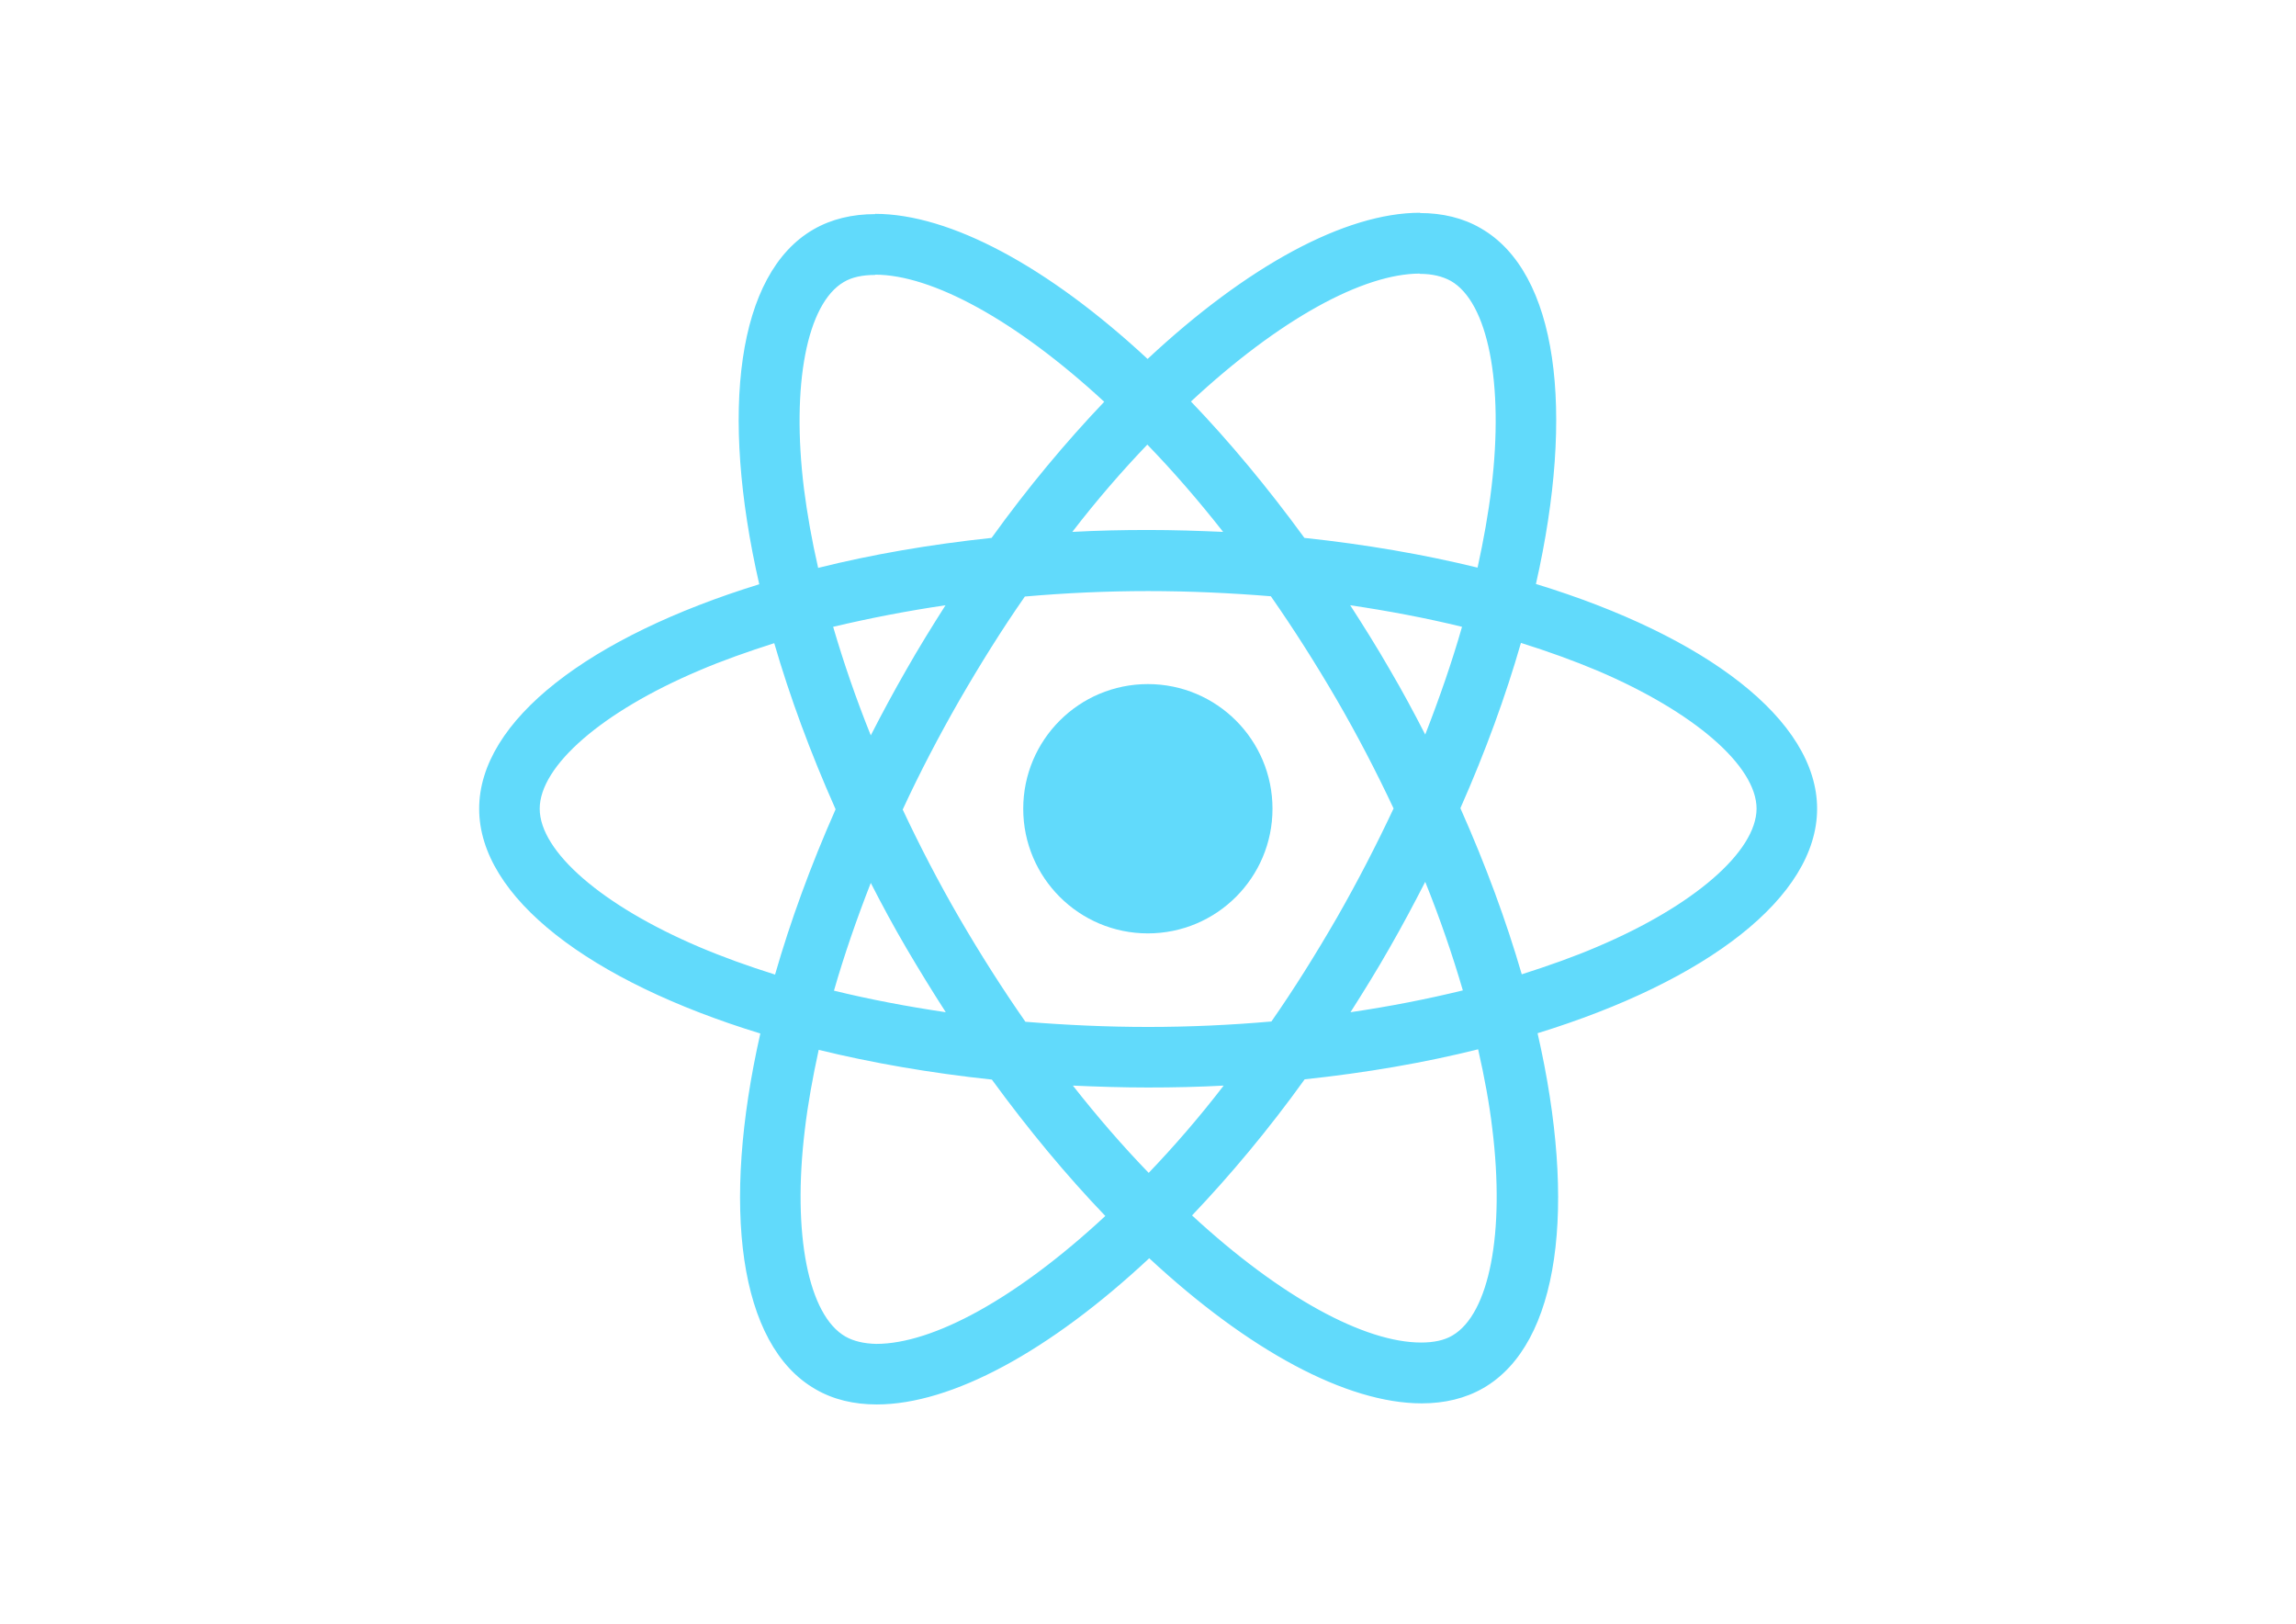
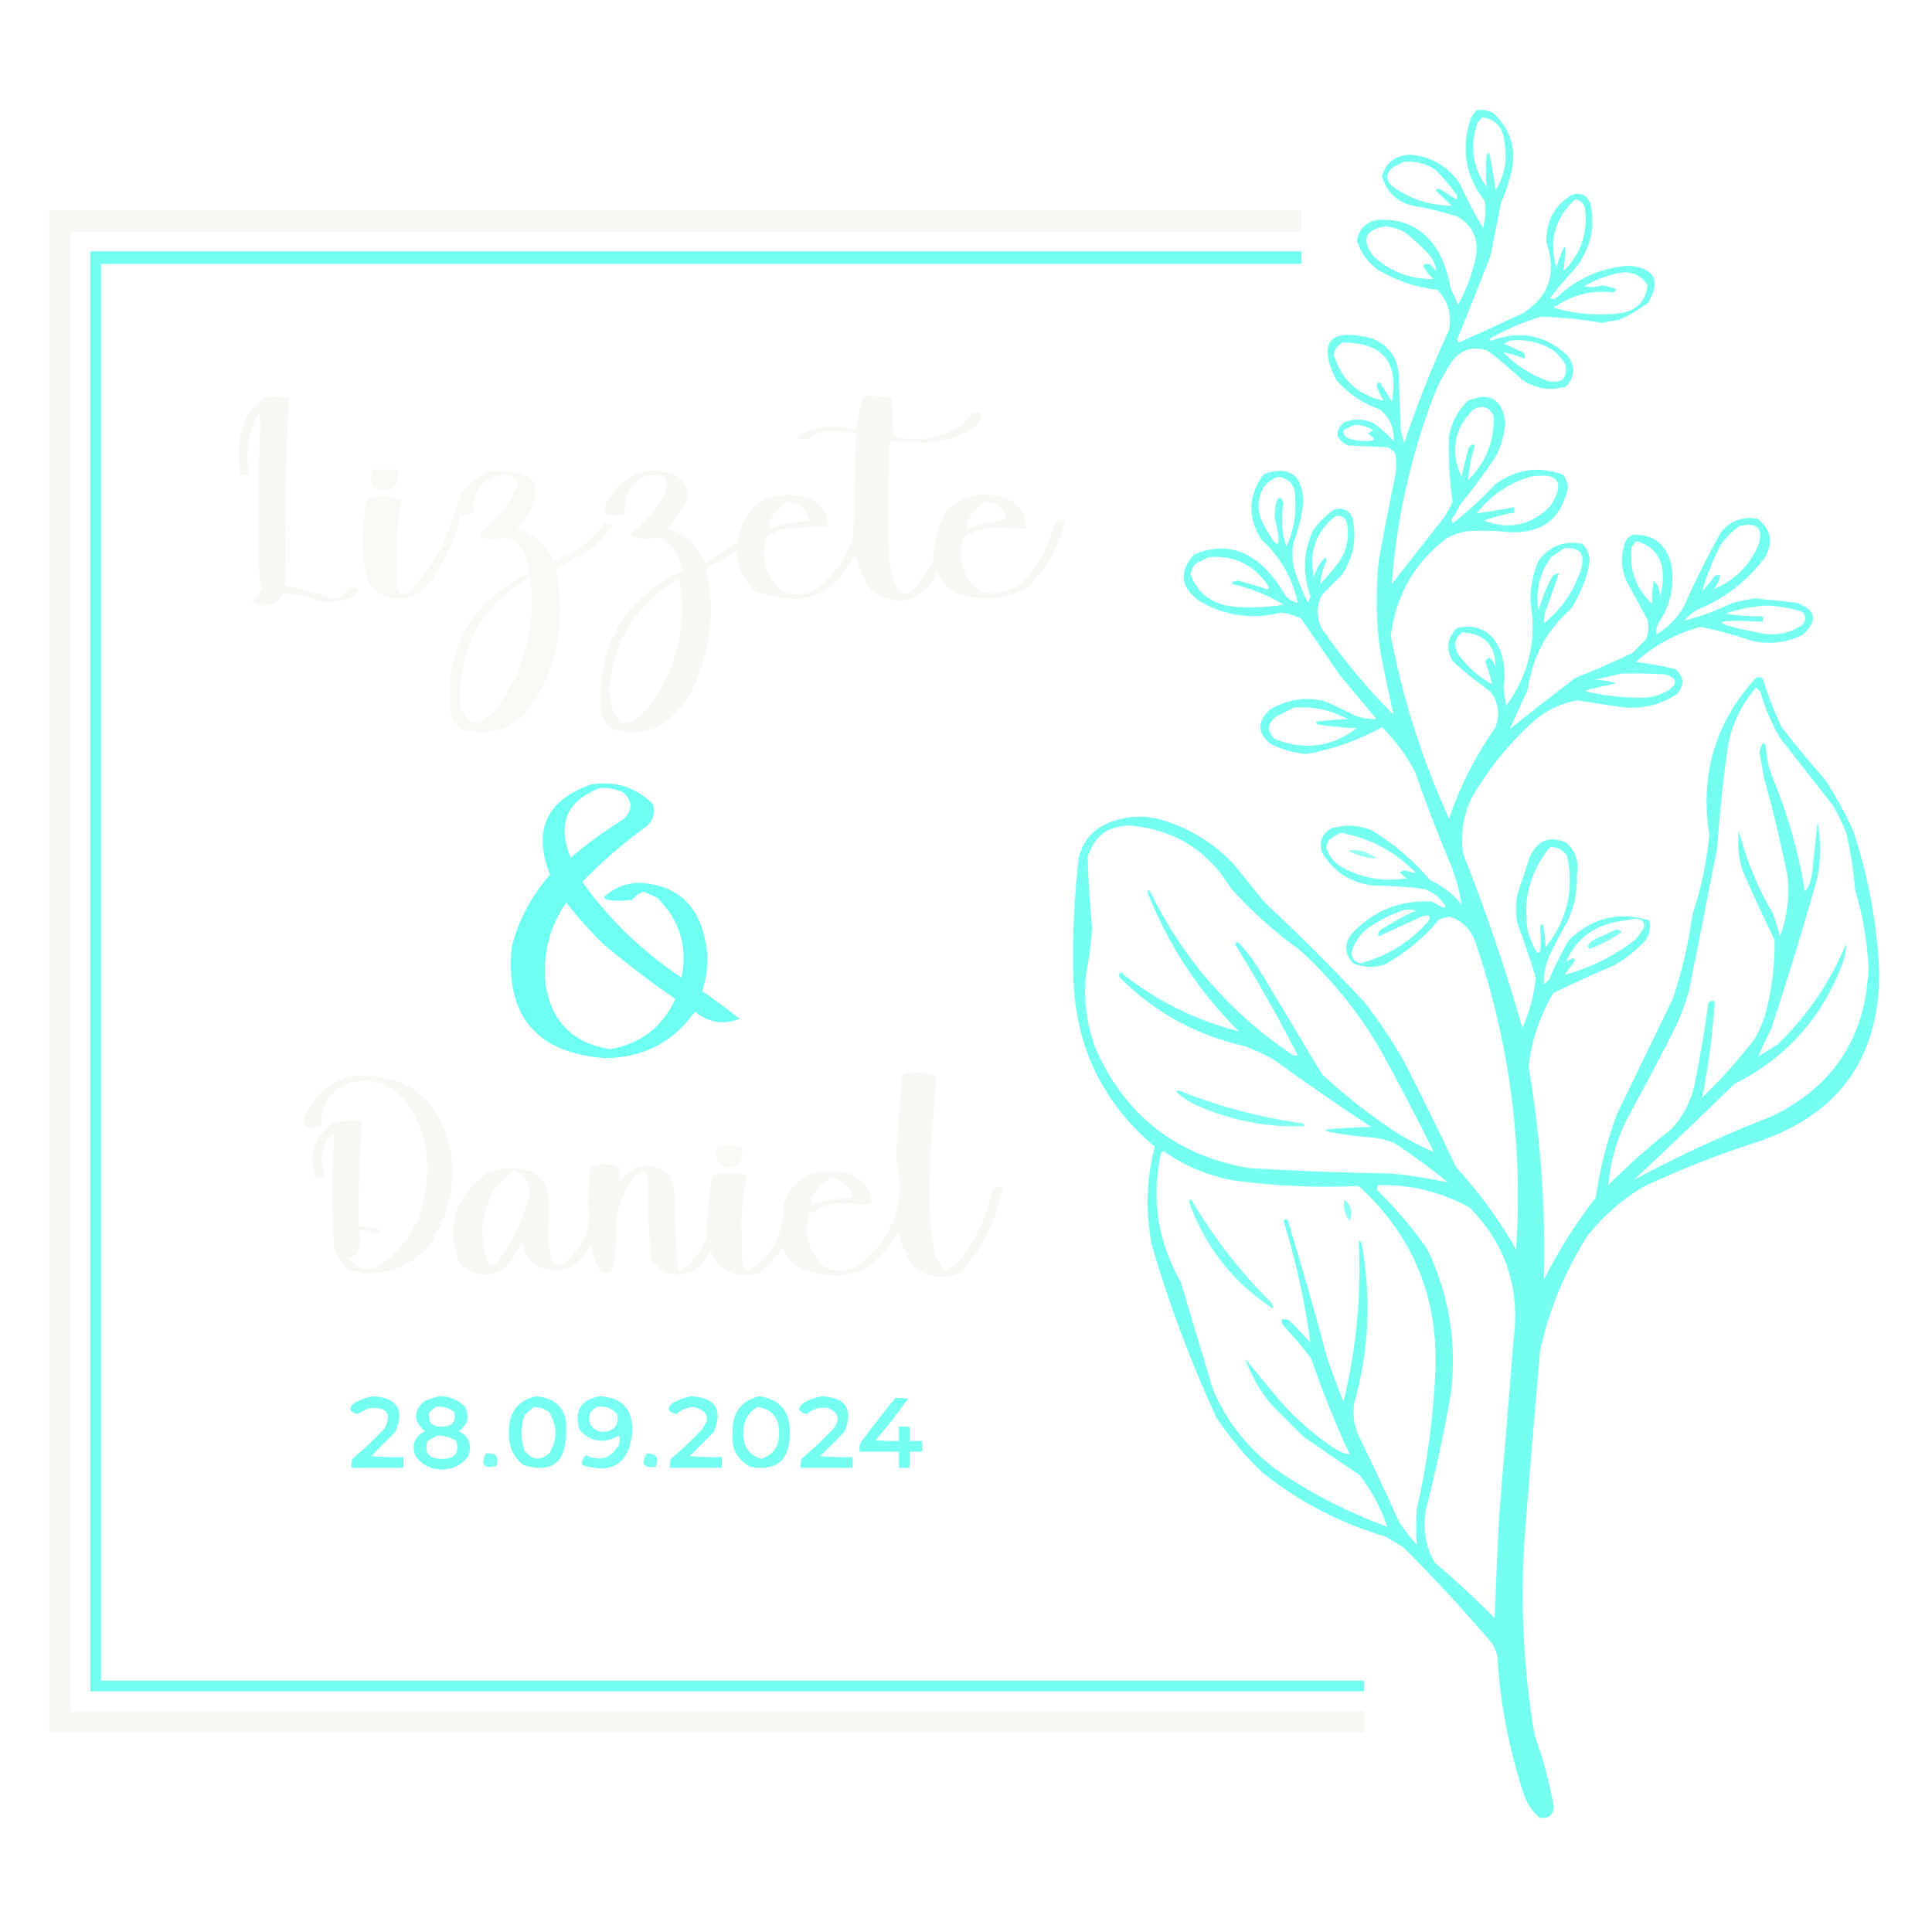
- <svg xmlns="http://www.w3.org/2000/svg" viewBox="0 0 841.9 595.3">
-   <g fill="#61DAFB">
-     <path d="M666.3 296.5c0-32.5-40.7-63.3-103.1-82.4 14.4-63.6 8-114.2-20.2-130.4-6.5-3.8-14.1-5.6-22.4-5.6v22.3c4.6 0 8.3.9 11.4 2.6 13.6 7.8 19.5 37.5 14.9 75.7-1.1 9.4-2.9 19.3-5.1 29.4-19.6-4.8-41-8.5-63.5-10.9-13.5-18.5-27.5-35.3-41.6-50 32.6-30.3 63.2-46.9 84-46.9V78c-27.5 0-63.5 19.6-99.9 53.6-36.4-33.8-72.4-53.2-99.9-53.2v22.3c20.7 0 51.4 16.5 84 46.6-14 14.7-28 31.4-41.3 49.9-22.6 2.4-44 6.1-63.6 11-2.3-10-4-19.7-5.2-29-4.7-38.2 1.1-67.9 14.6-75.8 3-1.8 6.9-2.6 11.5-2.6V78.5c-8.4 0-16 1.8-22.6 5.6-28.1 16.2-34.4 66.7-19.9 130.1-62.2 19.2-102.7 49.9-102.7 82.3 0 32.5 40.7 63.3 103.1 82.4-14.4 63.6-8 114.2 20.2 130.4 6.5 3.8 14.1 5.6 22.5 5.6 27.5 0 63.5-19.6 99.9-53.6 36.4 33.8 72.4 53.2 99.9 53.2 8.4 0 16-1.8 22.6-5.6 28.1-16.2 34.4-66.7 19.9-130.1 62-19.1 102.5-49.9 102.5-82.3zm-130.2-66.7c-3.7 12.9-8.3 26.2-13.5 39.5-4.1-8-8.4-16-13.1-24-4.6-8-9.5-15.8-14.4-23.4 14.2 2.1 27.9 4.7 41 7.9zm-45.8 106.5c-7.8 13.5-15.8 26.3-24.1 38.2-14.9 1.3-30 2-45.2 2-15.1 0-30.2-.7-45-1.9-8.3-11.9-16.4-24.6-24.2-38-7.6-13.1-14.5-26.4-20.8-39.8 6.2-13.4 13.2-26.8 20.7-39.9 7.8-13.5 15.8-26.3 24.1-38.2 14.9-1.3 30-2 45.2-2 15.1 0 30.2.7 45 1.9 8.3 11.9 16.4 24.6 24.2 38 7.6 13.1 14.5 26.4 20.8 39.8-6.3 13.4-13.2 26.8-20.7 39.9zm32.3-13c5.4 13.4 10 26.8 13.8 39.8-13.1 3.2-26.9 5.9-41.2 8 4.9-7.7 9.8-15.6 14.4-23.7 4.6-8 8.9-16.1 13-24.1zM421.2 430c-9.3-9.6-18.6-20.3-27.8-32 9 .4 18.2.7 27.5.7 9.4 0 18.7-.2 27.8-.7-9 11.7-18.3 22.4-27.5 32zm-74.4-58.9c-14.2-2.1-27.9-4.7-41-7.9 3.7-12.9 8.3-26.2 13.5-39.5 4.1 8 8.4 16 13.1 24 4.7 8 9.5 15.8 14.4 23.4zM420.7 163c9.3 9.6 18.6 20.3 27.8 32-9-.4-18.2-.7-27.5-.7-9.4 0-18.7.2-27.8.7 9-11.7 18.3-22.4 27.5-32zm-74 58.9c-4.9 7.7-9.8 15.6-14.4 23.7-4.6 8-8.9 16-13 24-5.4-13.4-10-26.8-13.8-39.8 13.1-3.1 26.9-5.8 41.2-7.9zm-90.5 125.2c-35.4-15.1-58.3-34.9-58.3-50.6 0-15.7 22.9-35.6 58.3-50.6 8.6-3.7 18-7 27.7-10.1 5.7 19.6 13.2 40 22.5 60.9-9.2 20.8-16.6 41.1-22.2 60.6-9.9-3.1-19.3-6.5-28-10.2zM310 490c-13.6-7.8-19.5-37.5-14.9-75.7 1.1-9.4 2.9-19.3 5.1-29.4 19.6 4.8 41 8.5 63.5 10.9 13.5 18.5 27.5 35.3 41.6 50-32.6 30.3-63.2 46.9-84 46.9-4.5-.1-8.3-1-11.3-2.7zm237.2-76.2c4.7 38.2-1.1 67.9-14.6 75.8-3 1.8-6.9 2.6-11.5 2.6-20.7 0-51.4-16.5-84-46.6 14-14.7 28-31.4 41.3-49.9 22.6-2.4 44-6.1 63.6-11 2.3 10.1 4.1 19.8 5.2 29.1zm38.5-66.7c-8.6 3.7-18 7-27.7 10.1-5.7-19.6-13.2-40-22.5-60.9 9.2-20.8 16.6-41.1 22.2-60.6 9.9 3.1 19.3 6.5 28.1 10.2 35.4 15.1 58.3 34.9 58.3 50.6-.1 15.7-23 35.6-58.4 50.6zM320.8 78.4z" />
-     <circle cx="420.9" cy="296.5" r="45.7" />
-     <path d="M520.5 78.1z" />
-   </g>
+ <svg xmlns="http://www.w3.org/2000/svg" width="1080" height="1080" style="shape-rendering:geometricPrecision;text-rendering:geometricPrecision;image-rendering:optimizeQuality;fill-rule:evenodd;clip-rule:evenodd">
+   <path fill="#66fff0" d="M825.5 61.5c3.149-.289 6.149.211 9 1.5 9.69 8.738 13.19 19.571 10.5 32.5a99.825 99.825 0 0 1-6 18 943.653 943.653 0 0 1-6 30 2794.185 2794.185 0 0 1-18.5 46.5l1 1.5a2473.336 2473.336 0 0 0 36-16.5c14.458-9.458 18.791-22.458 13-39-.562-11.88 4.104-20.88 14-27 4.928-1.643 8.428-.143 10.5 4.5 2.903 13.249.237 25.249-8 36a349.628 349.628 0 0 0-14.5 17c1.29.908 2.623.741 4-.5 11.25-10.455 24.583-16.288 40-17.5 14.439 1.384 18.106 8.218 11 20.5a72.56 72.56 0 0 1-17 10 42.36 42.36 0 0 0-8.5 1.5 282.034 282.034 0 0 0-34.5-3.5 139.54 139.54 0 0 0-29 12.5l1 1c15.894-6.052 30.061-3.385 42.5 8 4.758 6.009 4.591 11.843-.5 17.5-8.938 2.779-17.271 1.446-25-4a216.061 216.061 0 0 0-19-16c-7.75-2.604-14.25-.771-19.5 5.5a104.921 104.921 0 0 0-11 21c-12.655 33.614-20.322 68.28-23 104l29-37a59.043 59.043 0 0 0 5-9 195.426 195.426 0 0 1-2-37c1.544-7.59 5.044-14.09 10.5-19.5 12.444-5.109 19.444-.942 21 12.5a48.06 48.06 0 0 1-5.5 19 394.142 394.142 0 0 1-20 27 36.16 36.16 0 0 1-4 7c-.667 1-.667 2 0 3a178.562 178.562 0 0 0 23.5-21.5c11.949-8.874 24.782-10.707 38.5-5.5a15.505 15.505 0 0 1 2.5 7c-3.672 17.494-14.506 25.827-32.5 25a132.224 132.224 0 0 0-24.5-.5 36.314 36.314 0 0 0-11 4c-17.984 13.8-28.317 31.966-31 54.5 6.722 35.332 17.555 69.332 32.5 102 6.286-18.238 14.952-35.238 26-51 2.674-7.294 1.674-13.961-3-20a202.003 202.003 0 0 1-21-17c-3.889-6.91-3.055-13.076 2.5-18.5 11.849-2.488 20.015 2.012 24.5 13.5 2.1 6.415 2.6 12.915 1.5 19.5.337 3.523.837 7.023 1.5 10.5 12.671-17.354 17.171-36.688 13.5-58-.102-7.99 1.398-15.656 4.5-23 6.179-8.282 14.346-11.449 24.5-9.5 3.759 3.743 4.926 8.243 3.5 13.5-1.985 8.302-5.319 15.969-10 23-13.494 11.984-21.494 26.984-24 45a7918.949 7918.949 0 0 0-10 22 2365.996 2365.996 0 0 1 36.5-28.5 481.17 481.17 0 0 0 32-14l7.5-7.5c1.504-3.539 1.837-7.205 1-11a5396.98 5396.98 0 0 0-12-22c-2.767-6.559-3.1-13.225-1-20 .685-2.557 2.185-4.391 4.5-5.5 11.168-.645 18.335 4.521 21.5 15.5 2.419 12.238.085 23.571-7 34-.991 1.947-1.325 3.947-1 6 6.333-3.667 11.333-8.667 15-15a563.475 563.475 0 0 1 21-42c5.378-6.46 12.212-8.96 20.5-7.5 7.905 6.268 9.071 13.768 3.5 22.5-9.895 12.891-22.395 22.391-37.5 28.5a29.964 29.964 0 0 0-7 6c9.217-2.429 18.217-5.762 27-10a228.258 228.258 0 0 1 12-2.5 584.805 584.805 0 0 1 24 2.5c10.87 4.04 11.87 10.04 3 18-9.294 4.496-18.961 5.496-29 3a189.703 189.703 0 0 0-28-7.5c-13.566 3.616-25.566 10.116-36 19.5a226.74 226.74 0 0 1 22 4c4.946 4.3 5.279 8.967 1 14-10.051 6.511-21.051 8.844-33 7a1583.093 1583.093 0 0 1-22.5-3.5c-9.23 1.562-17.397 5.396-24.5 11.5-13.773 12.428-25.273 26.595-34.5 42.5-5.124 10.205-6.79 20.872-5 32a1037.69 1037.69 0 0 1 33 97 89.08 89.08 0 0 0 7.5-28 564.627 564.627 0 0 0-10.5-31c-.667-5-.667-10 0-15l7-21c4.169-9.677 11.002-12.51 20.5-8.5 5.389 4.789 7.389 10.789 6 18 .342 9.288-1.491 18.122-5.5 26.5a256.871 256.871 0 0 0-10 19c-2.084 5.176-3.084 10.509-3 16l3-3a169.367 169.367 0 0 1 11-22c13.049-12.514 28.049-16.18 45-11 .912 3.952.245 7.619-2 11-5.351 5.919-11.517 10.753-18.5 14.5a739.888 739.888 0 0 0-33 15c-7.636 12.573-12.303 26.24-14 41 6.729 39.603 9.562 79.436 8.5 119.5a273.134 273.134 0 0 1 29-46 221.15 221.15 0 0 1 12-47l31-64a247.917 247.917 0 0 0 11-47 198.719 198.719 0 0 0 9.5-45c-5.361-33.411 3.306-62.578 26-87.5 1.444-.781 2.777-.614 4 .5a189.453 189.453 0 0 0 10.5 27 493.632 493.632 0 0 0 24 29 204.346 204.346 0 0 1 16 29c8.37 25.347 13.2 51.347 14.5 78 .44 48.024-21.89 79.858-67 95.5a532.396 532.396 0 0 0-64 25c-12.713 7.381-23.546 16.881-32.5 28.5-12.257 19.514-20.923 40.514-26 63a8245.63 8245.63 0 0 0-9 109c-2.141 35.918-.141 71.585 6 107a234.093 234.093 0 0 1 10.5 39c-.152 5.32-2.819 7.49-8 6.5-3.946-3.39-6.78-7.55-8.5-12.5-8.443-25.32-13.443-51.32-15-78a32.5 32.5 0 0 0-3-7 934.673 934.673 0 0 0-49.5-53.5l-10-6c-25.458-7.56-48.458-19.56-69-36a184.912 184.912 0 0 1-25.5-30.5 692.842 692.842 0 0 1-36-96c-3.769-18.679-3.269-37.179 1.5-55.5-29.187-24.547-44.354-56.047-45.5-94.5a469.95 469.95 0 0 1 3-67c2.244-9.245 7.744-15.745 16.5-19.5 11.644-4.604 23.31-4.604 35 0 13.774 4.966 25.607 12.799 35.5 23.5l17 21c19.333 18 38 36.667 56 56a289.807 289.807 0 0 1 22 33 2414.391 2414.391 0 0 1 29 59 251.916 251.916 0 0 1 33.5 46c3.859-58.487-3.641-115.487-22.5-171-2.37-7.535-7.203-12.535-14.5-15a20.2 20.2 0 0 0-6 1.5c-8.54 10.217-18.54 18.551-30 25-6.097 2.157-12.097 1.99-18-.5-5.139-5.492-5.306-11.158-.5-17 12.186-12.68 27.02-18.514 44.5-17.5 8.808 5.195 9.808 4.195 3-3a36.16 36.16 0 0 0-7-4 266.847 266.847 0 0 0-29-2c-12.61-1.545-22.11-7.711-28.5-18.5-1.858-6.081-.025-10.581 5.5-13.5 7.441-2.171 14.774-1.838 22 1 12.468 7.457 23.468 16.79 33 28 6.826 3.169 12.659 7.669 17.5 13.5-1.153-7.475-3.153-14.808-6-22a866.024 866.024 0 0 1-20-52c-4.849-9.343-11.015-17.676-18.5-25-13.177 7.392-27.177 12.392-42 15a55.88 55.88 0 0 1-20-5.5c-7.602-5.946-7.935-12.28-1-19 9.605-6.054 19.939-7.72 31-5a290.008 290.008 0 0 1 17 8c3.916 1.451 7.916 2.118 12 2L749 377.5 727.5 346a27.36 27.36 0 0 0-11.5-3.5c-16.092 3.956-31.258 1.789-45.5-6.5-10.676-7.712-11.676-16.379-3-26 13.921-6.006 26.588-4.006 38 6a77.469 77.469 0 0 1 13.5 17.5c1.95 1.888 4.117 3.054 6.5 3.5-3.097-14.033-9.931-25.866-20.5-35.5-7.82-12.628-7.32-24.795 1.5-36.5 14.46-4.904 21.793.429 22 16a85.463 85.463 0 0 1-5.5 22.5 42.479 42.479 0 0 0 0 13 129.217 129.217 0 0 0 8 20c.991-.93 1.491-2.096 1.5-3.5-4.502-12.434-4.002-24.601 1.5-36.5 3.167-4.5 7-8.333 11.5-11.5 4.928-1.643 8.428-.143 10.5 4.5 2.629 11.523.629 22.189-6 32l-11 11c-3.197 6.277-3.197 12.611 0 19a342.191 342.191 0 0 0 40 48 1225.405 1225.405 0 0 1-7-33 195.843 195.843 0 0 1-1-55 2794.875 2794.875 0 0 1 9-46c.667-4 .667-8 0-12a11.532 11.532 0 0 0-4.5-3.5l-22-1c-7.044-3.53-7.71-7.863-2-13 5.845-2.248 11.512-1.915 17 1a70.588 70.588 0 0 1 10.5 9.5c.446-7.13-2.054-12.963-7.5-17.5-9.635-3.395-17.801-8.895-24.5-16.5-10.513-21.412-4.013-29.245 19.5-23.5 9.877 3.863 15.044 11.03 15.5 21.5l1 30a54.628 54.628 0 0 0 2 7 604.446 604.446 0 0 1 25-63c1.663-8.672-.504-16.172-6.5-22.5-11.809-1.366-22.809-5.032-33-11-5.835-4.17-9.835-9.67-12-16.5 1.095-6.262 4.762-10.096 11-11.5 15.095-1.202 26.595 4.631 34.5 17.5a72.293 72.293 0 0 1 7 21 54.224 54.224 0 0 1 4 9c4.701-8.451 8.034-17.451 10-27 1.669-10.022-1.831-17.522-10.5-22.5a168.609 168.609 0 0 0-25-6c-8.867-2.369-14.533-7.869-17-16.5 2.405-7.977 7.905-11.977 16.5-12 11.443 1.221 20.443 6.554 27 16a306.424 306.424 0 0 0 13 25 38.186 38.186 0 0 0 1-15c-10.752-13.86-13.419-29.194-8-46a27.248 27.248 0 0 1 3.5-5Zm3 4c7.713 1.225 11.88 5.891 12.5 14 1.758 9.653.092 18.653-5 27-.76-7.08-1.926-14.08-3.5-21a3.646 3.646 0 0 0-1.5 1 114.825 114.825 0 0 0 0 18c-7.89-11.058-9.556-23.058-5-36a10.526 10.526 0 0 0 2.5-3Zm-44 25c6.593-.685 12.593.815 18 4.5a116.26 116.26 0 0 1 11.5 13.5c.667 1 .667 2 0 3a113.414 113.414 0 0 0-8.5-5.5c-1.135-.749-2.135-.583-3 .5 2.958 2.824 5.958 5.658 9 8.5-11.67-.112-22.337-3.446-32-10-5.333-4-5.333-8 0-12a38.715 38.715 0 0 0 5-2.5Zm96 21c2.915.413 4.748 2.079 5.5 5 1.777 13.671-2.223 25.337-12 35 2.349-16.96 1.016-17.626-4-2-4.242-15.053-.742-27.72 10.5-38Zm-106 15a27.752 27.752 0 0 1 11 3.5 119.16 119.16 0 0 1 13.5 12.5c2.204 2.73 3.537 5.73 4 9l-3.5-3.5c-1.444-.781-2.777-.614-4 .5a21.754 21.754 0 0 0 6 7.5c-12.821.172-23.988-3.995-33.5-12.5-7.289-9.412-5.122-15.078 6.5-17Zm131 26c6.83-1.022 11.996 1.312 15.5 7-.913 8.587-5.747 13.754-14.5 15.5-12.833 1.648-25.5.648-38-3 10.127-7.157 21.293-9.99 33.5-8.5a4.457 4.457 0 0 0 1.5-2 61.04 61.04 0 0 0-7.5-2 21.15 21.15 0 0 1-10.5.5c6.378-3.621 13.045-6.121 20-7.5Zm-62 38c9.001-1.165 17.335.668 25 5.5a34.706 34.706 0 0 1 6.5 7.5c1.5 7.833-1.667 11-9.5 9.5-9.633-3.299-17.966-8.632-25-16 3.9.686 7.733 1.853 11.5 3.5.684-1.284.517-2.451-.5-3.5a3266.84 3266.84 0 0 1-11-5c1.237-.232 2.237-.732 3-1.5Zm-93 1c22.354-.138 31.52 10.862 27.5 33a168.466 168.466 0 0 0-6.5-10.5c-1.1-.432-1.767.068-2 1.5a33.033 33.033 0 0 0 4 8.5c-14.357-3.016-23.69-11.683-28-26 .783-2.938 2.45-5.104 5-6.5Zm70 77a107.438 107.438 0 0 1 4-20c-1.624-.14-2.79.527-3.5 2a207.074 207.074 0 0 0-4 16c-6.445-14.129-4.278-26.629 6.5-37.5 5.114-2.793 8.947-1.626 11.5 3.5.422 14.151-4.411 26.151-14.5 36Zm-63-31c3.646.077 6.979 1.077 10 3l-3 2c5.283 2.9 4.616 4.234-2 4a27.86 27.86 0 0 1-9-1.5c-1.829-1.113-2.663-2.613-2.5-4.5a40.747 40.747 0 0 1 6.5-3Zm-43 29c6.619 1.132 9.786 5.132 9.5 12 .746 9.448-.921 18.448-5 27-2.535-8.03-3.035-16.197-1.5-24.5-1.749-4.093-3.249-3.593-4.5 1.5l-.5 6.5c4.393 18.72 2.226 19.886-6.5 3.5-3.635-7.211-3.301-14.211 1-21 2.17-2.323 4.67-3.99 7.5-5Zm141 0c15.643-2.559 19.476 2.774 11.5 16-10.649 11.107-23.149 13.94-37.5 8.5a106.521 106.521 0 0 1 17-4.5v-3a444.881 444.881 0 0 1-21 3.5c7.85-10.083 17.85-16.917 30-20.5Zm-109 22c3.308-.526 5.474.807 6.5 4 1.348 7.518.014 14.518-4 21a160.621 160.621 0 0 1-11 13c.425-4.456 1.592-8.789 3.5-13l-.5-2c-3.177 3.013-5.343 6.679-6.5 11-2.916-13.927 1.084-25.26 12-34Zm211 41c2.391-2.115 3.724-4.781 4-8a4.934 4.934 0 0 0-3 .5 89.868 89.868 0 0 1-7 8.5 138.544 138.544 0 0 1 10.5-26 39.314 39.314 0 0 1 10.5-10.5c9.706-2.276 13.206 1.224 10.5 10.5-5.074 11.908-13.574 20.241-25.5 25Zm-43-27c7.535 1.699 12.369 6.366 14.5 14 .903 5.781.57 11.447-1 17-.119-3.51-1.286-6.51-3.5-9-.838 4.467-1.172 8.8-1 13-8.868-8.435-12.701-18.768-11.5-31a16.58 16.58 0 0 1 2.5-4Zm-40 4c8.329-.836 11.495 2.83 9.5 11-3.876 12.527-10.876 22.86-21 31 .053-2.288.386-4.621 1-7a799.532 799.532 0 0 0 7.5-21c-2.092.061-3.592 1.061-4.5 3a98.289 98.289 0 0 0-7 18c-1.755-10.979.578-20.979 7-30a100.813 100.813 0 0 1 7.5-5Zm-199 5c14.852-1.241 26.185 4.426 34 17l-1 1a171.26 171.26 0 0 0-17-5l-3 1 .5 1a96.333 96.333 0 0 1 28.5 11.5 112.26 112.26 0 0 1-29 1c-11.366-1.491-19.033-7.491-23-18 .434-2.316 1.434-4.316 3-6l7-3.5Zm312 27a79.673 79.673 0 0 1 20 3.5c2.52 2.854 2.18 5.521-1 8-6.745 4.167-14.079 5.5-22 4-29.569-5.847-29.236-8.014 1-6.5v-3a111.396 111.396 0 0 1-21-1.5c7.595-2.536 15.262-4.036 23-4.5Zm-170 15c12.508.678 18.674 7.344 18.5 20-.412-2.497-1.578-4.497-3.5-6-1.381.5-2.047 1.5-2 3 1.523 4.004 2.69 8.004 3.5 12-7.576-4.241-13.91-9.908-19-17-2.617-4.922-1.783-8.922 2.5-12Zm89 23c8.007-.166 16.007 0 24 .5 7.037 1.804 7.704 4.804 2 9a29.639 29.639 0 0 1-13 4 135.265 135.265 0 0 1-33-3.5l1.5-1a511.06 511.06 0 0 1 15.5-3.5c-3.813-1.262-7.813-1.929-12-2a533.731 533.731 0 0 0 15-3.5Zm7 283a4172.907 4172.907 0 0 0 56-53.5c28.967-14.633 49.13-37.133 60.5-67.5 1.32-3.608 1.99-7.275 2-11-8.92 21.574-21.76 40.408-38.5 56.5l-10.5 6.5c1.983-4.977 4.316-9.977 7-15a2076.533 2076.533 0 0 0 26-85c1.89-10.386 1.89-20.719 0-31-.95 9.34-1.95 18.673-3 28-.35 4.056-1.68 7.723-4 11a287.595 287.595 0 0 0-19-66 68.39 68.39 0 0 1-3-16 3.647 3.647 0 0 0-1.5-1 11.577 11.577 0 0 0-2 5 308.078 308.078 0 0 1 2.5 14 795.316 795.316 0 0 1 13 54c1.54 12.033.207 23.7-4 35a146.306 146.306 0 0 0-4-13 178.668 178.668 0 0 1-19-46 53.599 53.599 0 0 0 2 22 1028.307 1028.307 0 0 0 18 39 155.148 155.148 0 0 1-5 41 64.902 64.902 0 0 1-6 14 277.267 277.267 0 0 1-29.5 33 373.172 373.172 0 0 0 7-54c-1.322-.17-2.489.163-3.5 1a691.678 691.678 0 0 1-8 47c-2.213 8.929-6.38 16.762-12.5 23.5a395.393 395.393 0 0 0-35.5 31.5c1.14-12.552 4.473-24.552 10-36a2002.457 2002.457 0 0 0 28-53 161.903 161.903 0 0 0 7-19 8685.951 8685.951 0 0 0 16-81 767.297 767.297 0 0 1 6-57c2.413-12.111 7.58-22.778 15.5-32a7.248 7.248 0 0 1 2.5 2 111.939 111.939 0 0 0 11 26c9.67 12.333 19.33 24.667 29 37a89.957 89.957 0 0 1 8 16c2.47 10.534 4.13 21.2 5 32a180.522 180.522 0 0 1 7.5 43c-1.31 38.821-19.31 66.655-54 83.5a671.44 671.44 0 0 0-77 35.5Zm-190-264c10.612-.68 20.612 1.486 30 6.5-6.028.17-12.028.67-18 1.5a3.647 3.647 0 0 0 1 1.5 172.954 172.954 0 0 0 22 2c-14.203 10.791-29.536 12.791-46 6-4.806-4.727-4.14-9.06 2-13l9-4.5Zm-31 181c-24.477-6.239-46.477-17.239-66-33-1.083.865-1.249 1.865-.5 3 19.652 19.602 43.152 32.435 70.5 38.5 5.12 2.06 10.12 4.393 15 7a1560.145 1560.145 0 0 0 55 38c-8.686.168-17.352.668-26 1.5l1.5 1a210.997 210.997 0 0 0 26.5 3.5 51.448 51.448 0 0 1 11 3 382.212 382.212 0 0 1 30 22 270.302 270.302 0 0 0-32-5 1841.61 1841.61 0 0 1-79-3c-40.105-6.782-68.605-28.615-85.5-65.5-5.361-13.524-7.361-27.524-6-42a213.633 213.633 0 0 0 3.5-27 636.912 636.912 0 0 1-2.5-39c3.379-12.034 11.379-18.034 24-18 24.619 2.311 43.286 13.977 56 35 11.641 12.982 24.475 24.482 38.5 34.5 18.167 16.548 33.333 35.381 45.5 56.5a1509.743 1509.743 0 0 1 29.5 56.5c-9.396-4.011-18.396-9.011-27-15a327.688 327.688 0 0 1-35.5-28.5l-36-60a107.994 107.994 0 0 0-10.5-13.5c-.983-.591-1.65-.257-2 1a936.625 936.625 0 0 1 35 62c-1.408.315-2.741-.018-4-1-34.194-23.235-60.361-53.402-78.5-90.5-.889-1.388-1.389-1.222-1.5.5 11.637 29.461 28.637 55.294 51 77.5Zm57-111c16.361 3.015 30.361 10.515 42 22.5-2.116-.282-4.283-.782-6.5-1.5l-2.5 1a14.84 14.84 0 0 0 4 3.5c-12.719 2.037-24.719.037-36-6-4.506-2.499-7.506-6.166-9-11a9.62 9.62 0 0 1 1.5-4.5c2.095-1.625 4.261-2.958 6.5-4Zm117 8c4.048-.059 7.215 1.608 9.5 5 4.045 18.823.045 35.823-12 51a86.578 86.578 0 0 0-1.5-13 3.647 3.647 0 0 0-1.5 1c1.199 19.238-1.134 20.238-7 3-2.866-17.563 1.3-33.23 12.5-47Zm-81 35a18.453 18.453 0 0 1 6 .5 145.097 145.097 0 0 0-20 11c-.837 1.011-1.17 2.178-1 3.5 8.27-3.799 16.604-7.632 25-11.5 3.914-.816 4.747.351 2.5 3.5-10.235 11.367-22.735 19.034-37.5 23-3.16-.822-4.827-2.822-5-6 1.882-6.726 5.882-11.892 12-15.5 5.698-3.684 11.698-6.518 18-8.5Zm90 29c5.731-12.863 15.731-20.363 30-22.5 2.843-.446 5.676-.946 8.5-1.5 3.691-.039 5.358 1.628 5 5a69.2 69.2 0 0 1-4.5 6.5c-12.054 9.36-25.387 16.027-40 20a3401.34 3401.34 0 0 0 6-8l-1-1.5-4 2Zm-143 213a209.449 209.449 0 0 0-12-12.5 8.43 8.43 0 0 0-4-.5 4.934 4.934 0 0 0 .5 3 216.061 216.061 0 0 1 16 19 525.071 525.071 0 0 0 21.5 53.5c-2.775-.374-5.442-1.374-8-3-11.684-7.675-22.184-16.842-31.5-27.5l-19-23c3.405 9.464 8.405 18.13 15 26l17.5 17.5a1604.928 1604.928 0 0 0 31.5 21.5c6.734 8.799 11.9 18.465 15.5 29-21.257-7.795-41.257-17.961-60-30.5-16.905-11.994-29.405-27.494-37.5-46.5l-18-60c-12.891-22.568-16.558-46.568-11-72a3.647 3.647 0 0 1 1.5-1c12.061 8.529 25.395 14.029 40 16.5a391.92 391.92 0 0 0 69 3c29.345 26.707 43.678 60.041 43 100a426.967 426.967 0 0 1-10.5 80.5 134.865 134.865 0 0 0 0 20 94.102 94.102 0 0 1-10-13 1634.517 1634.517 0 0 0-23-49c-2.183-5.495-2.849-11.161-2-17 8.403-29.682 9.736-59.682 4-90a3.647 3.647 0 0 0-1.5-1c1.567 30.395-1.267 60.395-8.5 90a516.968 516.968 0 0 1-9-24 2198.268 2198.268 0 0 0-22-77c-.893-1.211-1.726-1.211-2.5 0a416.908 416.908 0 0 1 15 68Zm38-88c18.118-.387 35.118 3.78 51 12.5 20.345 20.702 28.511 45.535 24.5 74.5a13335.282 13335.282 0 0 1-8 98 7421.414 7421.414 0 0 0-2.5 57 488.538 488.538 0 0 0-33.5-31c-5.091-8.995-6.758-18.661-5-29a910.606 910.606 0 0 0 14-65c3.564-28.281-.769-55.281-13-81a219.11 219.11 0 0 0-28-33c-.47-1.077-.303-2.077.5-3Z" style="opacity:.905" />
+   <path fill="#f9f7f3" d="M27.5 117.5h700v12h-688v827h723v12h-735v-851Z" style="opacity:.969" />
+   <path fill="#66fff0" d="M50.5 140.5h677v7h-671v792h706v6h-712v-805Z" style="opacity:.901" />
+   <path fill="#f9f7f3" d="M149.5 221.5c4.034.005 8.034.338 12 1a1685.509 1685.509 0 0 0-2 105 143.207 143.207 0 0 1 26 7c4.242.097 7.242-1.737 9-5.5 7.167-1.433 7.834.234 2 5-6.112 2.414-12.446 3.081-19 2-6.083-2.773-12.416-4.106-19-4-4.576 7.043-10.576 8.376-18 4a29.768 29.768 0 0 0 6-7 59.176 59.176 0 0 1-1.5-7.5c-.773-28.009-.606-56.009.5-84l-.5-7c-6.343 10.889-8.176 22.556-5.5 35h-5c-2.708-12.771-.875-24.771 5.5-36 2.795-3.311 5.961-5.977 9.5-8Z" style="opacity:.943" />
+   <path fill="#f9f7f3" d="M482.5 221.5a69.234 69.234 0 0 1 16 1c.233 7.21.567 14.376 1 21.5 14.127 3.369 27.127 1.036 39-7a33.816 33.816 0 0 1 5-6c1.941-.743 3.774-.576 5.5.5-.446 2.383-1.612 4.55-3.5 6.5-9.818 7.04-20.818 10.207-33 9.5a177.117 177.117 0 0 1-15-1 836.064 836.064 0 0 0-.5 63 67.765 67.765 0 0 0 3 16c3.191 8.352 7.524 8.685 13 1a97.042 97.042 0 0 0 9-14c-.3-10.235 2.367-19.568 8-28 9.995-8.326 21.162-10.16 33.5-5.5 6.787 3.408 10.121 8.908 10 16.5a437.439 437.439 0 0 0-21-.5c-5.045.958-9.712 2.791-14 5.5-3.338 12.522-.005 22.688 10 30.5 11.642 1.943 21.142-1.89 28.5-11.5 5.941-8.551 10.275-17.885 13-28 1.699-.906 3.533-1.239 5.5-1-3.361 15.236-10.694 28.069-22 38.5-12.204 6.135-24.87 7.135-38 3-5.588-2.586-9.421-6.753-11.5-12.5-7.319 15.883-18.819 20.05-34.5 12.5l-4.5-4.5a135.457 135.457 0 0 1-7-17c-12.777 23.594-31.611 30.094-56.5 19.5-5.917-5.897-9.25-13.064-10-21.5a207.178 207.178 0 0 1-17 9c5.704 24.365 2.871 47.698-8.5 70-4.367 7.577-10.2 13.743-17.5 18.5-8.113 3.593-16.447 4.26-25 2-4.434-2.103-6.934-5.603-7.5-10.5-2.481-36.554 12.686-62.721 45.5-78.5-1.394-7.466-5.061-13.466-11-18-3.036-.638-6.036-.472-9 .5a100.318 100.318 0 0 0-8-1.5 3.647 3.647 0 0 1-1-1.5 79.56 79.56 0 0 0 18.5-21c4.346-9.669 1.18-13.502-9.5-11.5-9.293 4.075-13.293 11.242-12 21.5-12.624 2.577-15.124-1.09-7.5-11 9.428-13.032 21.594-16.532 36.5-10.5 7.07 5.6 7.903 12.1 2.5 19.5a109.279 109.279 0 0 0-7.5 10c9.867 3.033 16.701 9.367 20.5 19a155.855 155.855 0 0 0 18-11c4.047-21.708 16.881-30.208 38.5-25.5 8.099 2.738 12.266 8.238 12.5 16.5a215.63 215.63 0 0 0-25.5 1.5 31.646 31.646 0 0 0-9 4.5c-3.071 10.921-.738 20.421 7 28.5 7.446 4.708 14.779 4.374 22-1 9.586-7.323 16.086-16.823 19.5-28.5.405-19.005.905-38.005 1.5-57-6.99-1.931-13.99-2.098-21-.5a18.924 18.924 0 0 0-5 3c-8.896 1.208-9.23-.125-1-4 8.948-3.162 17.948-3.329 27-.5a147.73 147.73 0 0 1 4-19Zm-42 59c6.286.781 10.286 4.281 12 10.5-7.787.3-15.287 1.8-22.5 4.5.025-2.42.691-4.753 2-7 2.157-3.476 4.99-6.143 8.5-8Zm110 0c6.671.016 10.671 3.349 12 10a107.416 107.416 0 0 0-22.5 5c1.279-6.463 4.779-11.463 10.5-15Zm-171 43c4.671 25.112-.496 48.445-15.5 70-13.081 16.129-20.915 13.796-23.5-7 2.138-27.982 15.138-48.982 39-63Z" style="opacity:.938" />
+   <path fill="#f9f7f3" d="M208.5 262.5h14c.575 10.616-3.925 13.95-13.5 10-1.735-3.29-1.901-6.623-.5-10Z" style="opacity:.935" />
+   <path fill="#f9f7f3" d="M274.5 263.5a112.97 112.97 0 0 1 15 .5c8.553 2.621 11.719 8.121 9.5 16.5a46.693 46.693 0 0 1-10.5 15 59.307 59.307 0 0 1 13 6.5 77.182 77.182 0 0 1 8.5 11.5c11.18-4.186 20.347-11.02 27.5-20.5 1.759-.798 3.426-.631 5 .5a65.052 65.052 0 0 1-11 12.5 333.046 333.046 0 0 1-21 12c5.747 26.019 1.913 50.519-11.5 73.5-9.612 15.057-23.112 20.557-40.5 16.5-3.234-1.944-5.4-4.778-6.5-8.5-3.76-36.487 10.74-62.82 43.5-79 .56-7.397-2.106-13.563-8-18.5a11.532 11.532 0 0 0-5.5-1.5c-4.477.928-8.977.928-13.5 0a4.934 4.934 0 0 1 .5-3c9.143-7.131 15.976-15.965 20.5-26.5-1.075-4.044-3.742-5.878-8-5.5-11.98 1.821-17.48 8.821-16.5 21a34.041 34.041 0 0 1-7.5 1.5c-3.298 14.77-9.798 28.27-19.5 40.5-6.826 6.122-14.66 7.622-23.5 4.5-6.33-3.136-9.83-8.303-10.5-15.5-2.065-13.096-1.565-26.096 1.5-39 6.299-1.563 12.466-1.229 18.5 1a227.899 227.899 0 0 0-2 47c-.061 5.237 2.106 6.737 6.5 4.5 9.29-9.408 16.456-20.242 21.5-32.5 2.802-7.172 5.136-14.172 7-21 4.311-6.718 10.144-11.385 17.5-14Zm22 59c3.296 26.674-2.871 51.007-18.5 73-3.461 4.797-7.961 7.631-13.5 8.5-4.367-2.555-6.867-6.388-7.5-11.5-.572-31.198 12.594-54.532 39.5-70Z" style="opacity:.936" />
+   <path fill="#66fff0" d="M330.5 438.5c13.459-2.1 24.959 1.566 34.5 11 1.261 4.631.261 8.631-3 12a272.048 272.048 0 0 0-36.5 31.5c15.251 21.252 33.751 39.085 55.5 53.5 3.463-17.33-1.037-32.163-13.5-44.5a76.643 76.643 0 0 0-7.5-3.5c-2.707.705-4.874 2.205-6.5 4.5a49.226 49.226 0 0 1-14 0 4.457 4.457 0 0 1-2-1.5c5.566-5.194 12.233-7.86 20-8 19.924 1.084 32.09 11.417 36.5 31 2.289 10.015 1.789 19.848-1.5 29.5a499.54 499.54 0 0 1 21 15.5c-9.113 3.546-17.446 2.213-25-4-12.126 17.065-28.793 25.732-50 26-38.593-2.762-56.093-23.429-52.5-62 3.912-15.33 11.079-28.83 21.5-40.5-9.809-24.878-2.143-41.711 23-50.5Zm5 2c4.546-.232 8.879.601 13 2.5 5.226 4.921 5.226 9.921 0 15a232.851 232.851 0 0 0-29.5 21.5c-7.764-18.923-2.264-31.923 16.5-39Zm-19 64a231.736 231.736 0 0 0 21 23.5 589.045 589.045 0 0 0 40 30.5c-7.295 15.726-19.462 25.059-36.5 28-20.604-3.27-32.604-15.27-36-36-1.806-16.775 2.027-32.109 11.5-46Z" style="opacity:.95" />
+   <path fill="#66fff0" d="M753.5 475.5c5.821-1.04 11.155.46 16 4.5-5.609-.368-10.942-1.868-16-4.5Z" style="opacity:.691" />
+   <path fill="#66fff0" d="M903.5 519.5c1.256-.039 2.256.461 3 1.5a77.378 77.378 0 0 1-18 9.5l-1-1.5c.84-1.767 2.173-3.101 4-4a227.398 227.398 0 0 0 12-5.5Z" style="opacity:.825" />
+   <path fill="#f9f7f3" d="M507.5 599.5a45.902 45.902 0 0 1 15 1.5 6.293 6.293 0 0 1 1 3 746.699 746.699 0 0 0-4 66 205.63 205.63 0 0 0 2.5 28.5c.878 4.76 3.045 8.76 6.5 12a44.888 44.888 0 0 0 10.5-9c7.787-11.244 13.12-23.577 16-37 1.699-.906 3.533-1.239 5.5-1-3.253 18.005-10.919 33.838-23 47.5-9.884 4.731-19.051 3.565-27.5-3.5a67.09 67.09 0 0 1-8-19c-12.774 23.905-31.607 30.405-56.5 19.5-3.516-2.871-6.183-6.371-8-10.5a77.594 77.594 0 0 1-12 13.5c-9.565 3.627-18.065 1.794-25.5-5.5l-3-7c-4.694 12.098-13.194 16.264-25.5 12.5a34.706 34.706 0 0 1-7.5-6.5 603.255 603.255 0 0 1-2-46c-.118-2.073-1.118-3.407-3-4-2.987 1.654-5.321 3.987-7 7a79.664 79.664 0 0 0-7 16l-1 24a26.552 26.552 0 0 1-2.5 9.5c-2.079.808-4.079.641-6-.5a57.88 57.88 0 0 1-5.5-15c-6.694 14.342-17.194 18.175-31.5 11.5-4.074-3.543-6.241-8.043-6.5-13.5a72.4 72.4 0 0 1-8 14c-9.322 6.887-18.322 6.554-27-1-8.177-21.44-2.677-38.607 16.5-51.5 25.867-6.469 36.867 3.531 33 30-.334 27.312 6.499 29.479 20.5 6.5 2.256-5.76 2.756-11.76 1.5-18 .334-7.012.834-14.012 1.5-21 5.317-2.587 10.65-2.587 16 0 .128 3.014.128 6.014 0 9 7.636-11.296 16.969-12.963 28-5a30.13 30.13 0 0 1 3 12 875.2 875.2 0 0 0 2 41c.414.457.914.791 1.5 1 6.738-4.777 11.572-11.11 14.5-19a203.586 203.586 0 0 1 3-33c.388-.928 1.055-1.595 2-2 5.511-1.168 11.011-1.001 16.5.5.457.414.791.914 1 1.5a116.201 116.201 0 0 0-3 31l.5 17c.118 2.073 1.118 3.407 3 4 13.736-8.471 20.403-20.804 20-37 5.311-14.746 15.811-20.913 31.5-18.5 10.261 1.263 16.261 6.93 18 17-2.129 1.103-4.463 1.603-7 1.5-10.042-2.154-19.376-.488-28 5-3.34 11.457-.673 21.291 8 29.5 7.312 3.547 14.312 2.88 21-2 18.23-15.02 24.73-34.187 19.5-57.5a697.716 697.716 0 0 1 3.5-48c1.291.237 2.291-.096 3-1Zm-220 55c6.122 2.565 8.956 7.231 8.5 14-3.513 13.025-9.179 25.025-17 36-1.46 2.71-3.46 3.376-6 2-5.328-14.077-4.328-27.744 3-41 3.095-4.598 6.928-8.265 11.5-11Zm177 4c6.49.818 10.49 4.485 12 11-4.822.223-9.822.723-15 1.5a25.648 25.648 0 0 0-7.5 2.5c-.257-2.517.41-4.85 2-7 2.157-3.476 4.99-6.143 8.5-8Z" style="opacity:.951" />
+   <path fill="#f9f7f3" d="M195.5 601.5c31.093-2.38 49.926 11.62 56.5 42 2.874 19.835-1.46 37.835-13 54-12.459 12.822-27.292 16.988-44.5 12.5-3.371-3.236-5.871-7.069-7.5-11.5a389.975 389.975 0 0 1 0-66c-6.967 7.033-8.8 15.199-5.5 24.5-1.702 1.718-3.535 1.885-5.5.5-3.545-13.059.289-23.225 11.5-30.5a112.97 112.97 0 0 1 15-.5 663.255 663.255 0 0 0-2 59c4.247-.322 8.247.511 12 2.5-.763.944-1.763 1.444-3 1.5-2.838-1.602-5.838-2.102-9-1.5 1.399 4.585 1.066 9.085-1 13.5a28.043 28.043 0 0 1-5 1.5c5.562 7.415 12.228 8.415 20 3 13.667-10.824 21.5-24.991 23.5-42.5 2.651-16.719-.682-32.053-10-46-8.022-10.772-18.522-14.938-31.5-12.5-11.448 4.039-17.115 12.206-17 24.5-3 1.333-6 1.333-9 0-1.131-1.574-1.298-3.241-.5-5 5.263-11.438 13.763-19.105 25.5-23Z" style="opacity:.946" />
+   <path fill="#66fff0" d="M657.5 610.5c.235-.597.735-.93 1.5-1a289.251 289.251 0 0 0 69.5 18.5c.457.414.791.914 1 1.5-20.06.822-39.393-2.678-58-10.5-5.194-2.091-9.861-4.924-14-8.5Z" style="opacity:.831" />
+   <path fill="#f9f7f3" d="M401.5 640.5a84.902 84.902 0 0 1 13 .5c1.73 8.937-1.937 12.604-11 11-3.149-3.341-3.816-7.175-2-11.5Z" style="opacity:.916" />
+   <path fill="#66fff0" d="M751.5 670.5c3.752 3.202 4.752 7.202 3 12-2.863-3.668-3.863-7.668-3-12Z" style="opacity:.763" />
+   <path fill="#66fff0" d="M664.5 671.5c.577-1.273 1.243-1.273 2 0 12.352 20.862 27.185 39.862 44.5 57 .483.948.649 1.948.5 3-22.4-14.733-38.067-34.733-47-60Z" style="opacity:.849" />
+   <path fill="#66fff0" d="M208.5 780.5c13.578.826 17.745 7.493 12.5 20L207.5 814c5.991.499 11.991.666 18 .5v6h-29a12.93 12.93 0 0 1 .5-5 216.136 216.136 0 0 0 18-17c3.95-7.924 1.45-11.757-7.5-11.5a25.775 25.775 0 0 0-7.5 3.5c-5.073-1.35-5.573-3.517-1.5-6.5 3.276-1.692 6.609-2.859 10-3.5Z" style="opacity:.906" />
+   <path fill="#66fff0" d="M245.5 780.5c5.738-.03 10.571 1.97 14.5 6 2.605 5.574 1.438 10.074-3.5 13.5 5.525 2.919 7.358 7.419 5.5 13.5-3.524 5.264-8.524 7.931-15 8-6.476-.069-11.476-2.736-15-8-1.858-6.081-.025-10.581 5.5-13.5-6.63-5.529-6.63-11.196 0-17a147.318 147.318 0 0 1 8-2.5Zm-2 6c4.016-.6 7.516.4 10.5 3 .966 5.376-1.368 8.042-7 8-5.632.042-7.966-2.624-7-8a30.233 30.233 0 0 1 3.5-3Zm1 16c3.827-.113 7.327.887 10.5 3 1.988 6.704-.679 10.037-8 10-7.321.037-9.988-3.296-8-10a86.818 86.818 0 0 1 5.5-3Z" style="opacity:.904" />
+   <path fill="#66fff0" d="M299.5 780.5c12.339 1.18 18.005 8.013 17 20.5-.162 16.73-8.162 22.73-24 18-5.654-4.644-8.321-10.644-8-18-.397-11.066 4.603-17.9 15-20.5Zm-1 6c3.175.003 6.008 1.003 8.5 3 4.667 7.667 4.667 15.333 0 23-5.33 4.338-9.997 3.671-14-2-2-6.333-2-12.667 0-19a37.84 37.84 0 0 1 5.5-5Z" style="opacity:.903" />
+   <path fill="#66fff0" d="M335.5 780.5c12.402.761 18.402 7.428 18 20-1.77 17.602-11.103 23.769-28 18.5-.469-1.962.197-3.795 2-5.5 8.124 3.68 14.291 1.68 18.5-6 .667-1.667.667-3.333 0-5-8.172 4.718-15.506 3.718-22-3-3.275-10.799.558-17.133 11.5-19Zm-2 6c4.626-.8 8.46.534 11.5 4 1.124 6.221-1.543 9.554-8 10-6.424-1.087-8.757-4.754-7-11a30.233 30.233 0 0 1 3.5-3Z" style="opacity:.897" />
+   <path fill="#66fff0" d="M386.5 780.5c13.578.826 17.745 7.493 12.5 20L385.5 814c5.991.499 11.991.666 18 .5v6h-29a12.93 12.93 0 0 1 .5-5 192.01 192.01 0 0 0 17-16c5.336-6.665 3.836-10.998-4.5-13-3.637.359-6.803 1.692-9.5 4-5.073-1.35-5.573-3.517-1.5-6.5 3.276-1.692 6.609-2.859 10-3.5Z" style="opacity:.905" />
+   <path fill="#66fff0" d="M424.5 780.5c11.565 1.746 17.232 8.579 17 20.5.119 15.245-7.214 21.578-22 19-7.501-3.996-10.834-10.33-10-19-.404-11.097 4.596-17.93 15-20.5Zm-1 6c8.094 1.273 12.094 6.106 12 14.5.231 7.391-3.102 12.225-10 14.5-6.867-2.191-10.2-7.024-10-14.5 0-6.515 2.666-11.348 8-14.5Z" style="opacity:.907" />
+   <path fill="#66fff0" d="M459.5 780.5c13.578.826 17.745 7.493 12.5 20L458.5 814c5.991.499 11.991.666 18 .5v6h-29a12.93 12.93 0 0 1 .5-5 216.136 216.136 0 0 0 18-17c3.864-5.407 2.697-9.24-3.5-11.5-4.341-.457-8.174.71-11.5 3.5-5.073-1.35-5.573-3.517-1.5-6.5 3.276-1.692 6.609-2.859 10-3.5Z" style="opacity:.903" />
+   <path fill="#66fff0" d="M500.5 781.5c2.357-.163 4.69.003 7 .5a297.973 297.973 0 0 1-18 23c4.321.499 8.654.666 13 .5v-8h6v8h7v6h-7v9h-6v-9h-22a12.93 12.93 0 0 1 .5-5 724.387 724.387 0 0 1 19.5-25Z" style="opacity:.904" />
+   <path fill="#66fff0" d="M271.5 812.5c5.709-.633 7.709 1.7 6 7-6.944 1.761-8.944-.573-6-7Z" style="opacity:.842" />
+   <path fill="#66fff0" d="M361.5 812.5c5.381-.048 7.047 2.452 5 7.5-6.817.861-8.484-1.639-5-7.5Z" style="opacity:.856" />
</svg>
